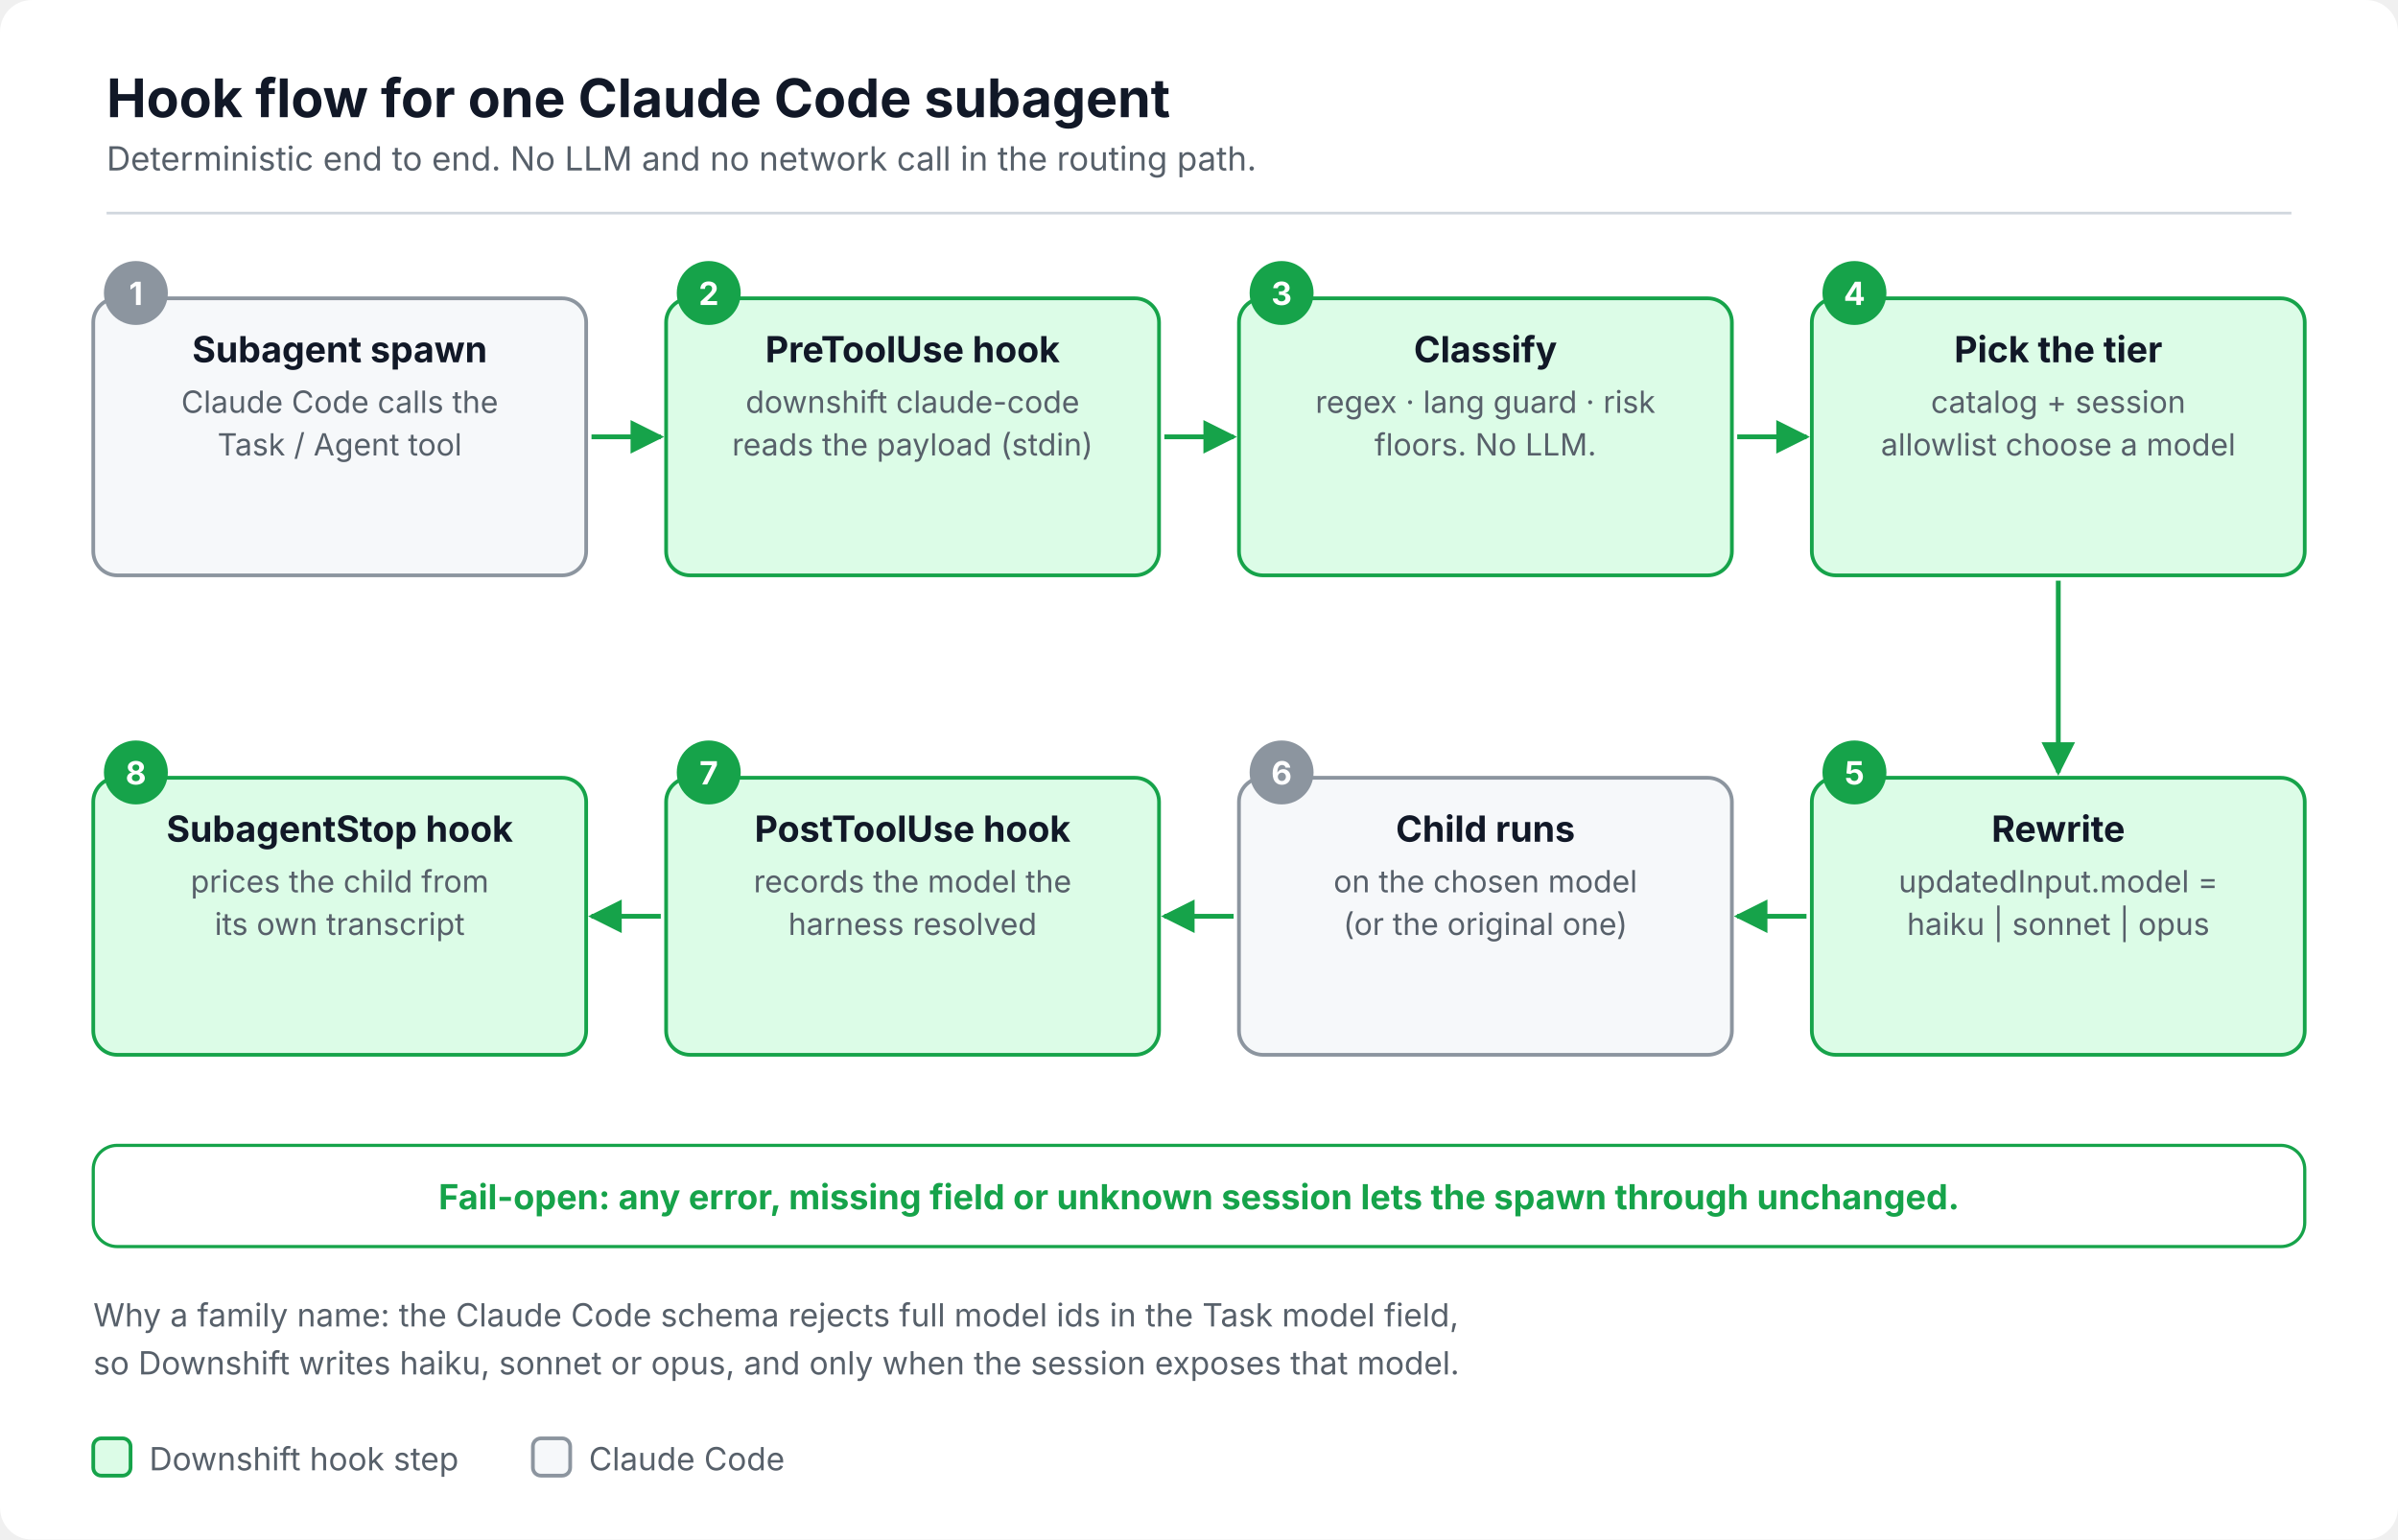
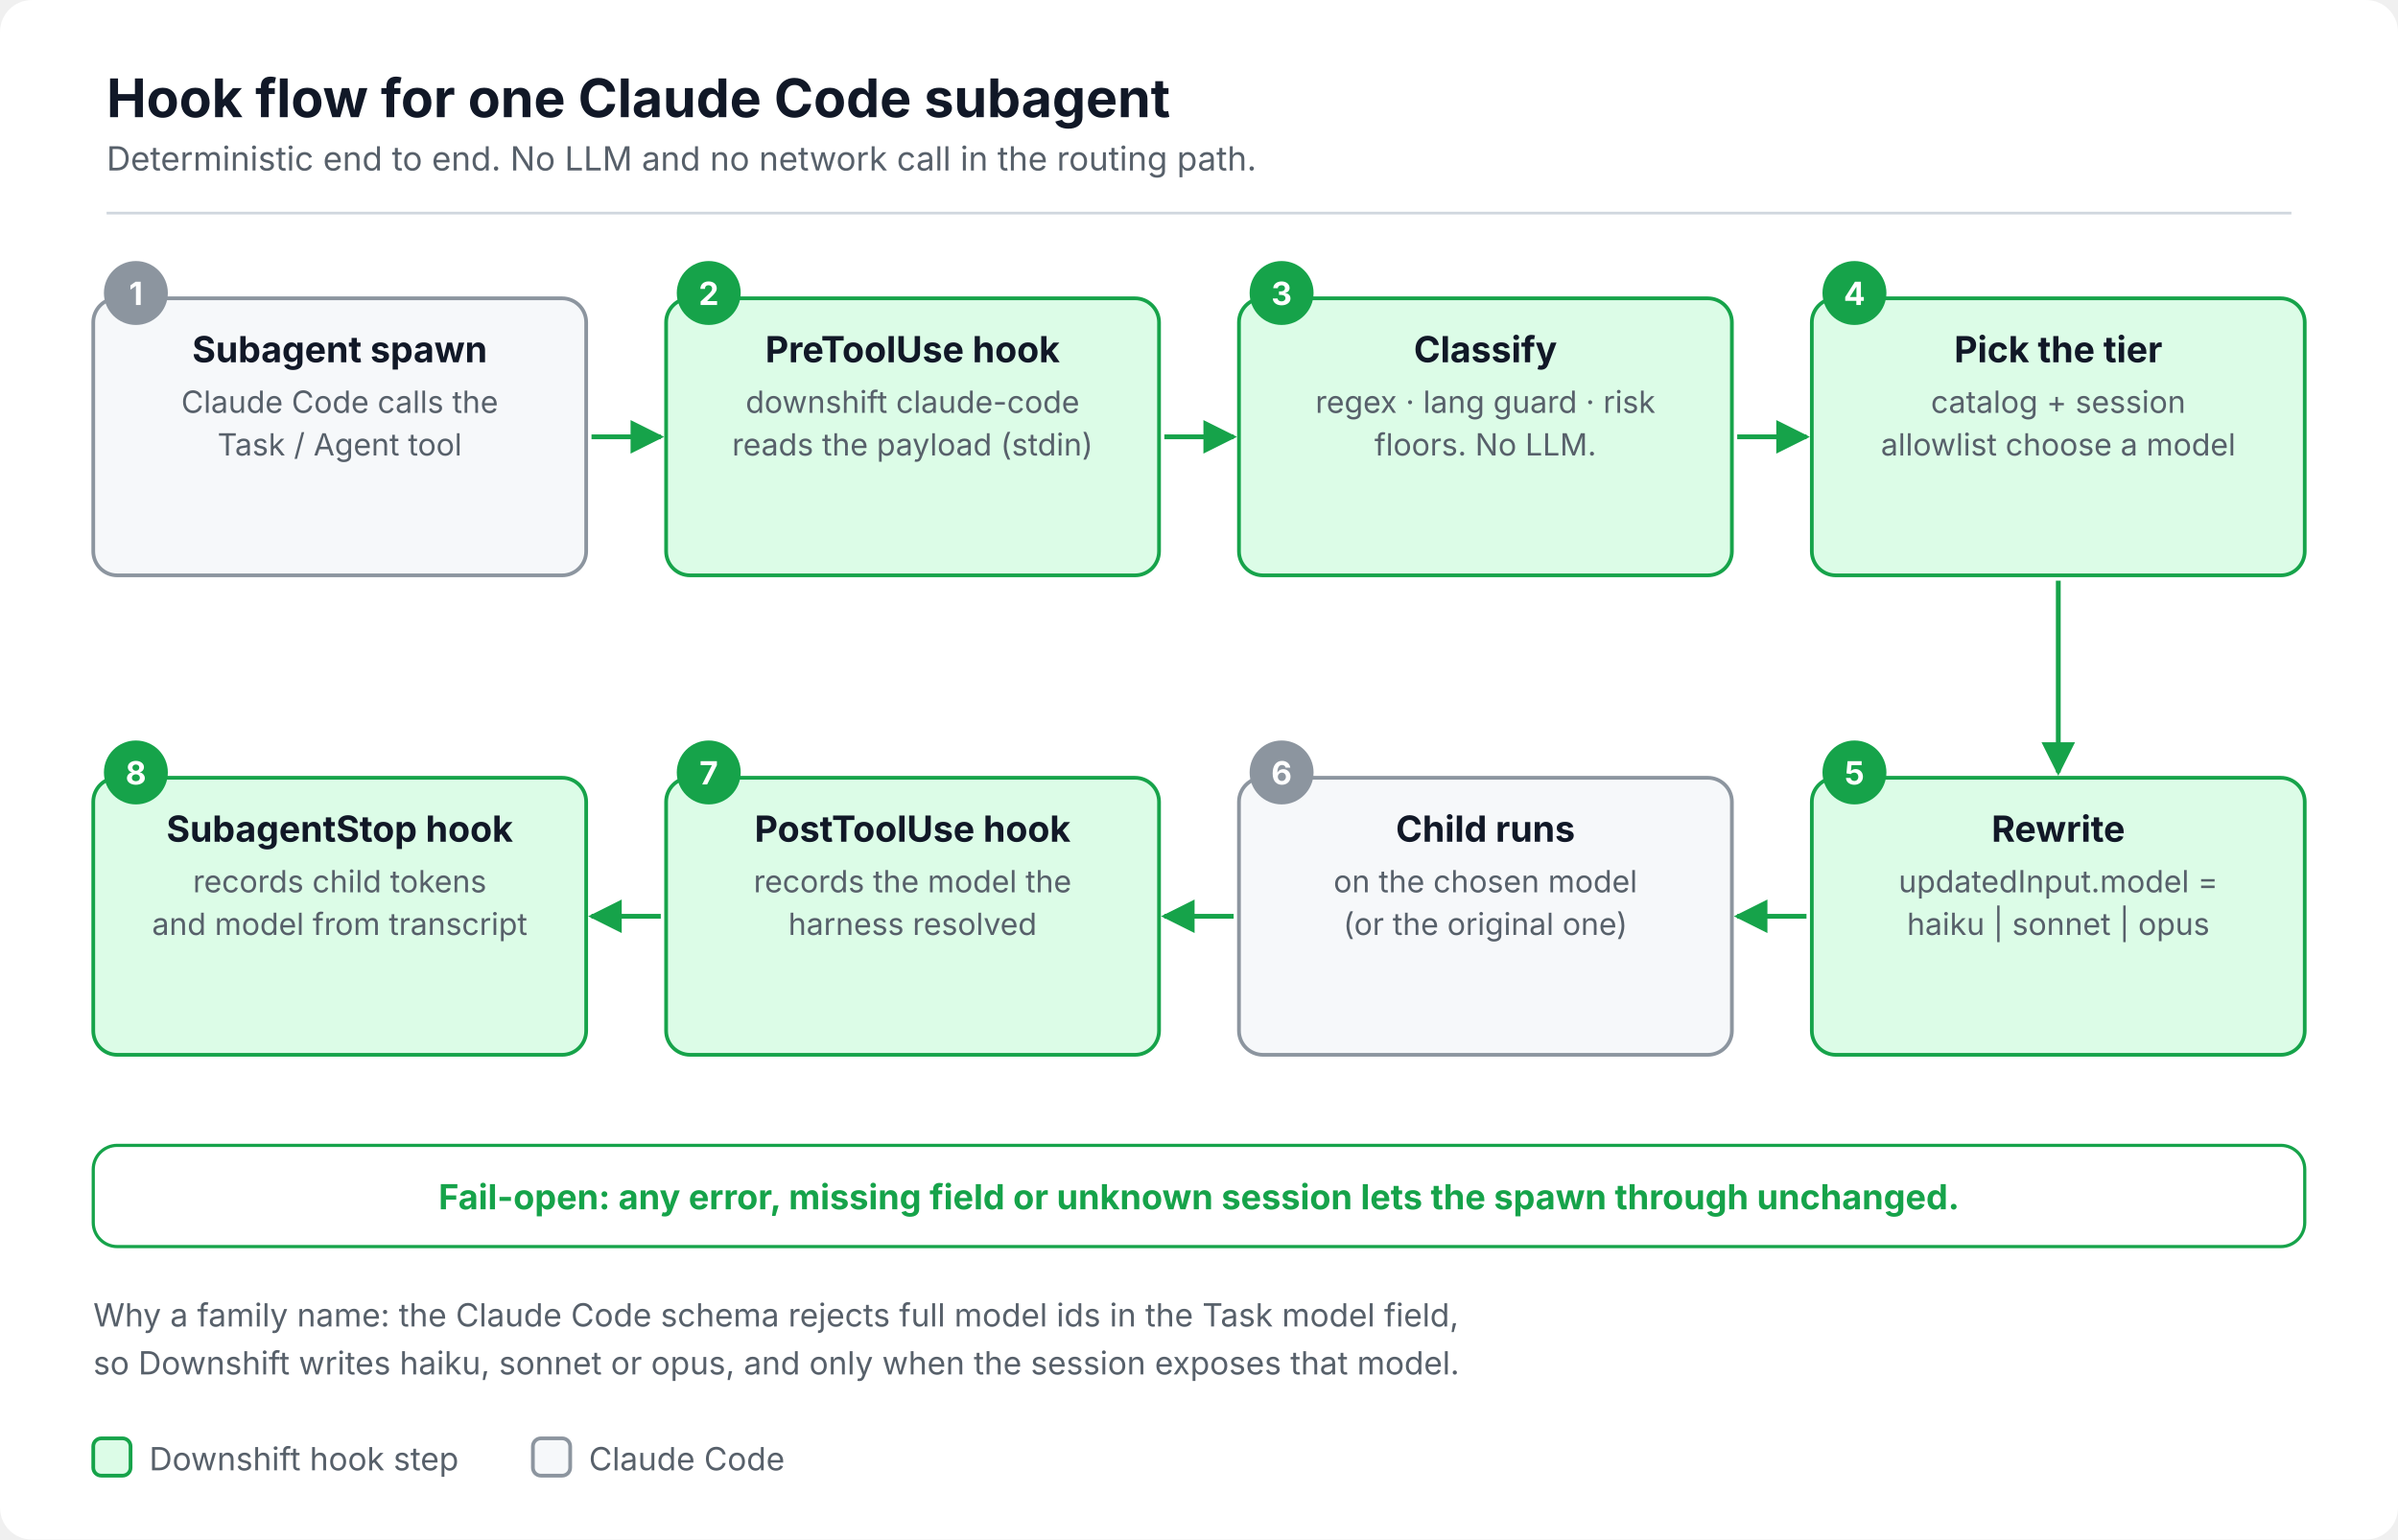
<svg xmlns="http://www.w3.org/2000/svg" width="900" height="578" viewBox="0 0 900 578" role="img" aria-labelledby="t d">
  <defs>
    <marker id="a" viewBox="0 0 10 10" refX="9" refY="5" markerWidth="7" markerHeight="7" orient="auto">
      <path d="M0 0L10 5L0 10z" fill="#57606A" />
    </marker>
    <marker id="g" viewBox="0 0 10 10" refX="9" refY="5" markerWidth="7" markerHeight="7" orient="auto">
      <path d="M0 0L10 5L0 10z" fill="#16A34A" />
    </marker>
  </defs>
  <rect width="900" height="578" rx="12" fill="#FFFFFF" />
  <text x="40" y="44" fill="#111827" font-size="20" font-weight="700" text-anchor="start" font-family="Inter,ui-sans-serif,system-ui,-apple-system,'Segoe UI',sans-serif">Hook flow for one Claude Code subagent</text>
  <text x="40" y="64" fill="#57606A" font-size="12.5" font-weight="400" text-anchor="start" font-family="Inter,ui-sans-serif,system-ui,-apple-system,'Segoe UI',sans-serif">Deterministic end to end. No LLM and no network call in the routing path.</text>
  <line x1="40" y1="80" x2="860" y2="80" stroke="#D0D7DE" />
  <rect x="35" y="112" width="185" height="104" rx="9" fill="#F6F8FA" stroke="#8C959F" stroke-width="1.4" />
  <text x="127.5" y="136" fill="#111827" font-size="13.5" font-weight="700" text-anchor="middle" font-family="Inter,ui-sans-serif,system-ui,-apple-system,'Segoe UI',sans-serif">Subagent spawn</text>
  <text x="127.5" y="155" fill="#57606A" font-size="11.5" font-weight="400" text-anchor="middle" font-family="Inter,ui-sans-serif,system-ui,-apple-system,'Segoe UI',sans-serif">Claude Code calls the</text>
  <text x="127.5" y="171" fill="#57606A" font-size="11.5" font-weight="400" text-anchor="middle" font-family="Inter,ui-sans-serif,system-ui,-apple-system,'Segoe UI',sans-serif">Task / Agent tool</text>
  <circle cx="51" cy="110" r="12" fill="#8C959F" />
  <text x="51" y="114.5" fill="#FFFFFF" font-size="12" font-weight="700" text-anchor="middle" font-family="Inter,ui-sans-serif,system-ui,-apple-system,'Segoe UI',sans-serif">1</text>
  <rect x="250" y="112" width="185" height="104" rx="9" fill="#DCFCE7" stroke="#16A34A" stroke-width="1.4" />
  <text x="342.5" y="136" fill="#111827" font-size="13.5" font-weight="700" text-anchor="middle" font-family="Inter,ui-sans-serif,system-ui,-apple-system,'Segoe UI',sans-serif">PreToolUse hook</text>
  <text x="342.5" y="155" fill="#57606A" font-size="11.5" font-weight="400" text-anchor="middle" font-family="Inter,ui-sans-serif,system-ui,-apple-system,'Segoe UI',sans-serif">downshift claude-code</text>
  <text x="342.5" y="171" fill="#57606A" font-size="11.5" font-weight="400" text-anchor="middle" font-family="Inter,ui-sans-serif,system-ui,-apple-system,'Segoe UI',sans-serif">reads the payload (stdin)</text>
  <circle cx="266" cy="110" r="12" fill="#16A34A" />
  <text x="266" y="114.5" fill="#FFFFFF" font-size="12" font-weight="700" text-anchor="middle" font-family="Inter,ui-sans-serif,system-ui,-apple-system,'Segoe UI',sans-serif">2</text>
  <rect x="465" y="112" width="185" height="104" rx="9" fill="#DCFCE7" stroke="#16A34A" stroke-width="1.4" />
  <text x="557.5" y="136" fill="#111827" font-size="13.5" font-weight="700" text-anchor="middle" font-family="Inter,ui-sans-serif,system-ui,-apple-system,'Segoe UI',sans-serif">Classify</text>
  <text x="557.5" y="155" fill="#57606A" font-size="11.5" font-weight="400" text-anchor="middle" font-family="Inter,ui-sans-serif,system-ui,-apple-system,'Segoe UI',sans-serif">regex · lang guard · risk</text>
  <text x="557.5" y="171" fill="#57606A" font-size="11.5" font-weight="400" text-anchor="middle" font-family="Inter,ui-sans-serif,system-ui,-apple-system,'Segoe UI',sans-serif">floors. No LLM.</text>
  <circle cx="481" cy="110" r="12" fill="#16A34A" />
  <text x="481" y="114.5" fill="#FFFFFF" font-size="12" font-weight="700" text-anchor="middle" font-family="Inter,ui-sans-serif,system-ui,-apple-system,'Segoe UI',sans-serif">3</text>
  <rect x="680" y="112" width="185" height="104" rx="9" fill="#DCFCE7" stroke="#16A34A" stroke-width="1.4" />
  <text x="772.5" y="136" fill="#111827" font-size="13.5" font-weight="700" text-anchor="middle" font-family="Inter,ui-sans-serif,system-ui,-apple-system,'Segoe UI',sans-serif">Pick the tier</text>
  <text x="772.5" y="155" fill="#57606A" font-size="11.5" font-weight="400" text-anchor="middle" font-family="Inter,ui-sans-serif,system-ui,-apple-system,'Segoe UI',sans-serif">catalog + session</text>
  <text x="772.5" y="171" fill="#57606A" font-size="11.5" font-weight="400" text-anchor="middle" font-family="Inter,ui-sans-serif,system-ui,-apple-system,'Segoe UI',sans-serif">allowlist choose a model</text>
  <circle cx="696" cy="110" r="12" fill="#16A34A" />
  <text x="696" y="114.5" fill="#FFFFFF" font-size="12" font-weight="700" text-anchor="middle" font-family="Inter,ui-sans-serif,system-ui,-apple-system,'Segoe UI',sans-serif">4</text>
  <rect x="680" y="292" width="185" height="104" rx="9" fill="#DCFCE7" stroke="#16A34A" stroke-width="1.4" />
  <text x="772.5" y="316" fill="#111827" font-size="13.5" font-weight="700" text-anchor="middle" font-family="Inter,ui-sans-serif,system-ui,-apple-system,'Segoe UI',sans-serif">Rewrite</text>
  <text x="772.5" y="335" fill="#57606A" font-size="11.5" font-weight="400" text-anchor="middle" font-family="Inter,ui-sans-serif,system-ui,-apple-system,'Segoe UI',sans-serif">updatedInput.model =</text>
  <text x="772.5" y="351" fill="#57606A" font-size="11.5" font-weight="400" text-anchor="middle" font-family="Inter,ui-sans-serif,system-ui,-apple-system,'Segoe UI',sans-serif">haiku | sonnet | opus</text>
  <circle cx="696" cy="290" r="12" fill="#16A34A" />
  <text x="696" y="294.5" fill="#FFFFFF" font-size="12" font-weight="700" text-anchor="middle" font-family="Inter,ui-sans-serif,system-ui,-apple-system,'Segoe UI',sans-serif">5</text>
  <rect x="465" y="292" width="185" height="104" rx="9" fill="#F6F8FA" stroke="#8C959F" stroke-width="1.4" />
  <text x="557.5" y="316" fill="#111827" font-size="13.5" font-weight="700" text-anchor="middle" font-family="Inter,ui-sans-serif,system-ui,-apple-system,'Segoe UI',sans-serif">Child runs</text>
  <text x="557.5" y="335" fill="#57606A" font-size="11.5" font-weight="400" text-anchor="middle" font-family="Inter,ui-sans-serif,system-ui,-apple-system,'Segoe UI',sans-serif">on the chosen model</text>
  <text x="557.5" y="351" fill="#57606A" font-size="11.5" font-weight="400" text-anchor="middle" font-family="Inter,ui-sans-serif,system-ui,-apple-system,'Segoe UI',sans-serif">(or the original one)</text>
  <circle cx="481" cy="290" r="12" fill="#8C959F" />
  <text x="481" y="294.5" fill="#FFFFFF" font-size="12" font-weight="700" text-anchor="middle" font-family="Inter,ui-sans-serif,system-ui,-apple-system,'Segoe UI',sans-serif">6</text>
  <rect x="250" y="292" width="185" height="104" rx="9" fill="#DCFCE7" stroke="#16A34A" stroke-width="1.4" />
  <text x="342.5" y="316" fill="#111827" font-size="13.5" font-weight="700" text-anchor="middle" font-family="Inter,ui-sans-serif,system-ui,-apple-system,'Segoe UI',sans-serif">PostToolUse hook</text>
  <text x="342.5" y="335" fill="#57606A" font-size="11.5" font-weight="400" text-anchor="middle" font-family="Inter,ui-sans-serif,system-ui,-apple-system,'Segoe UI',sans-serif">records the model the</text>
  <text x="342.5" y="351" fill="#57606A" font-size="11.5" font-weight="400" text-anchor="middle" font-family="Inter,ui-sans-serif,system-ui,-apple-system,'Segoe UI',sans-serif">harness resolved</text>
  <circle cx="266" cy="290" r="12" fill="#16A34A" />
  <text x="266" y="294.5" fill="#FFFFFF" font-size="12" font-weight="700" text-anchor="middle" font-family="Inter,ui-sans-serif,system-ui,-apple-system,'Segoe UI',sans-serif">7</text>
  <rect x="35" y="292" width="185" height="104" rx="9" fill="#DCFCE7" stroke="#16A34A" stroke-width="1.4" />
  <text x="127.5" y="316" fill="#111827" font-size="13.5" font-weight="700" text-anchor="middle" font-family="Inter,ui-sans-serif,system-ui,-apple-system,'Segoe UI',sans-serif">SubagentStop hook</text>
-   <text x="127.5" y="335" fill="#57606A" font-size="11.5" font-weight="400" text-anchor="middle" font-family="Inter,ui-sans-serif,system-ui,-apple-system,'Segoe UI',sans-serif">prices the child from</text>
-   <text x="127.5" y="351" fill="#57606A" font-size="11.5" font-weight="400" text-anchor="middle" font-family="Inter,ui-sans-serif,system-ui,-apple-system,'Segoe UI',sans-serif">its own transcript</text>
+   <text x="127.5" y="335" fill="#57606A" font-size="11.5" font-weight="400" text-anchor="middle" font-family="Inter,ui-sans-serif,system-ui,-apple-system,'Segoe UI',sans-serif">records child tokens</text>
+   <text x="127.5" y="351" fill="#57606A" font-size="11.5" font-weight="400" text-anchor="middle" font-family="Inter,ui-sans-serif,system-ui,-apple-system,'Segoe UI',sans-serif">and model from transcript</text>
  <circle cx="51" cy="290" r="12" fill="#16A34A" />
  <text x="51" y="294.5" fill="#FFFFFF" font-size="12" font-weight="700" text-anchor="middle" font-family="Inter,ui-sans-serif,system-ui,-apple-system,'Segoe UI',sans-serif">8</text>
  <path d="M222,164.0 H248" fill="none" stroke="#16A34A" stroke-width="1.8" marker-end="url(#g)" />
  <path d="M437,164.0 H463" fill="none" stroke="#16A34A" stroke-width="1.8" marker-end="url(#g)" />
  <path d="M652,164.0 H678" fill="none" stroke="#16A34A" stroke-width="1.8" marker-end="url(#g)" />
  <path d="M772.5,218 V290" fill="none" stroke="#16A34A" stroke-width="1.8" marker-end="url(#g)" />
  <path d="M678,344.0 H652" fill="none" stroke="#16A34A" stroke-width="1.8" marker-end="url(#g)" />
  <path d="M463,344.0 H437" fill="none" stroke="#16A34A" stroke-width="1.8" marker-end="url(#g)" />
  <path d="M248,344.0 H222" fill="none" stroke="#16A34A" stroke-width="1.8" marker-end="url(#g)" />
  <rect x="35" y="430" width="830" height="38" rx="9" fill="#FFFFFF" stroke="#16A34A" stroke-width="1.2" />
  <text x="450" y="454" fill="#16A34A" font-size="13" font-weight="700" text-anchor="middle" font-family="Inter,ui-sans-serif,system-ui,-apple-system,'Segoe UI',sans-serif">Fail-open: any error, missing field or unknown session lets the spawn through unchanged.</text>
  <text x="35" y="498" fill="#57606A" font-size="12" font-weight="400" text-anchor="start" font-family="Inter,ui-sans-serif,system-ui,-apple-system,'Segoe UI',sans-serif">Why a family name: the Claude Code schema rejects full model ids in the Task model field,</text>
  <text x="35" y="516" fill="#57606A" font-size="12" font-weight="400" text-anchor="start" font-family="Inter,ui-sans-serif,system-ui,-apple-system,'Segoe UI',sans-serif">so Downshift writes haiku, sonnet or opus, and only when the session exposes that model.</text>
  <rect x="35" y="540" width="14" height="14" rx="3" fill="#DCFCE7" stroke="#16A34A" stroke-width="1.4" />
  <text x="56" y="552" fill="#57606A" font-size="12" font-weight="400" text-anchor="start" font-family="Inter,ui-sans-serif,system-ui,-apple-system,'Segoe UI',sans-serif">Downshift hook step</text>
  <rect x="200" y="540" width="14" height="14" rx="3" fill="#F6F8FA" stroke="#8C959F" stroke-width="1.4" />
  <text x="221" y="552" fill="#57606A" font-size="12" font-weight="400" text-anchor="start" font-family="Inter,ui-sans-serif,system-ui,-apple-system,'Segoe UI',sans-serif">Claude Code</text>
</svg>
